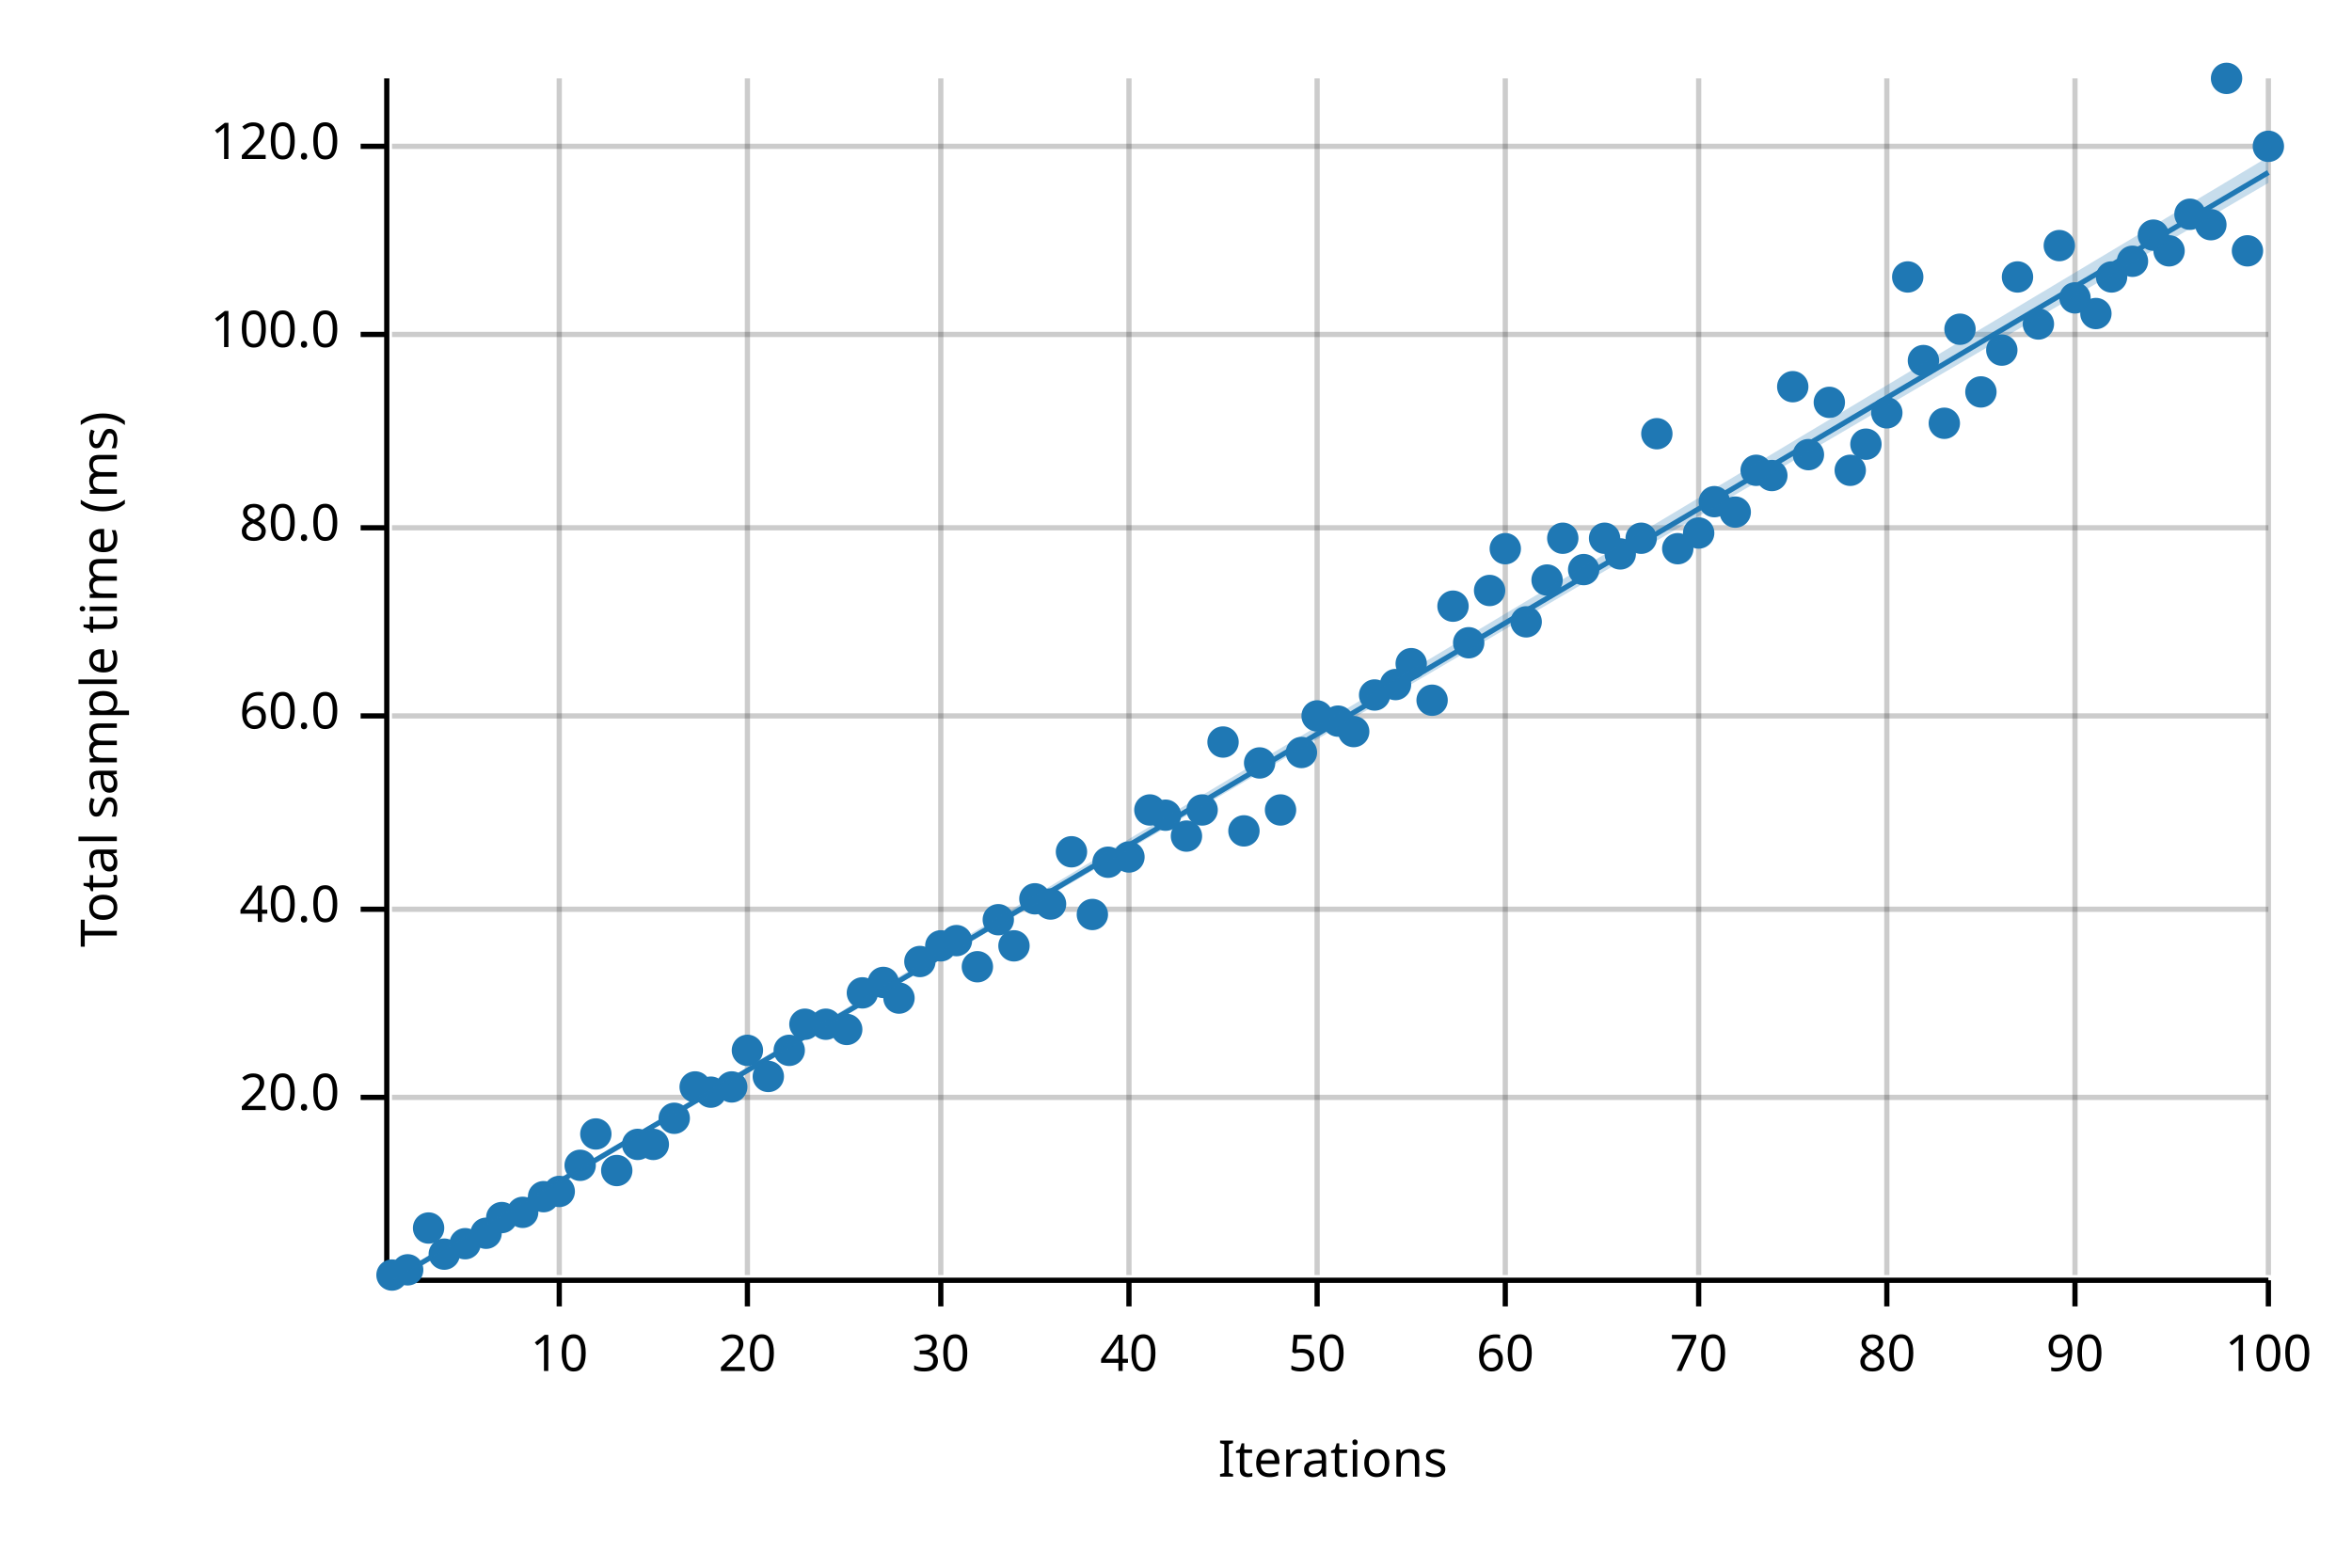
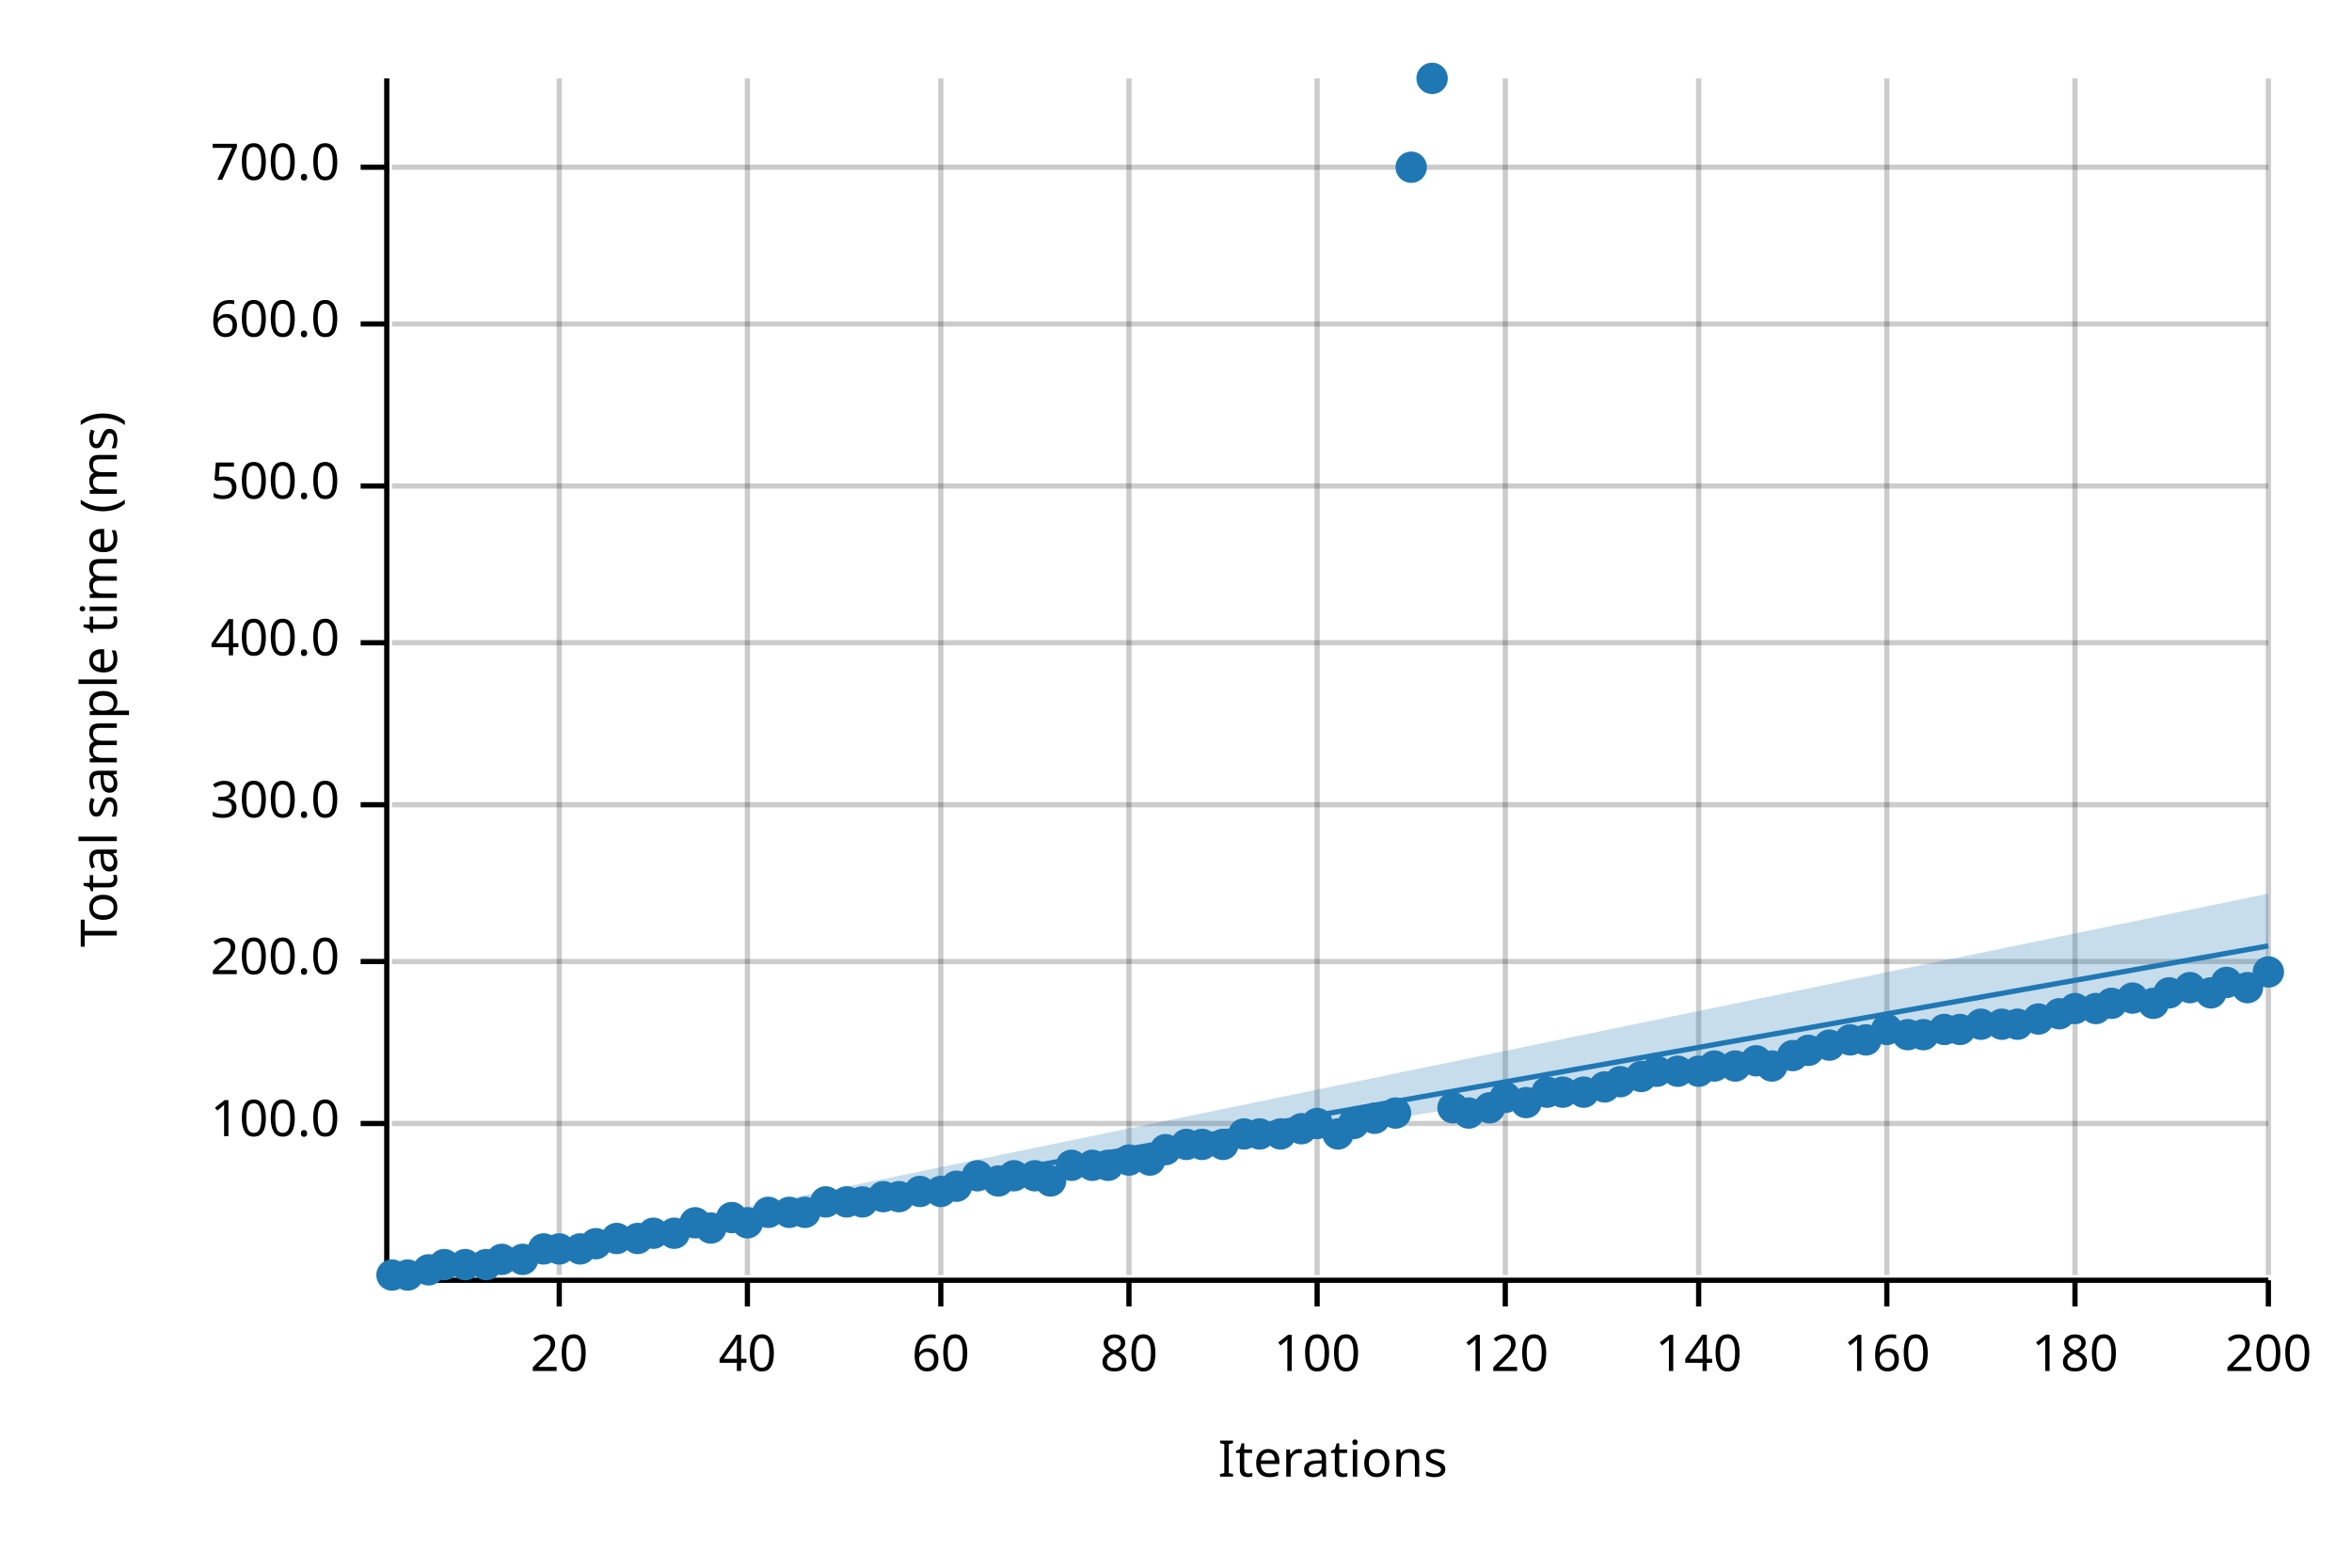
<svg xmlns="http://www.w3.org/2000/svg" width="450" height="300" viewBox="0 0 450 300">
  <text x="15" y="130" dy="0.76em" text-anchor="middle" font-family="sans-serif" font-size="9.677" opacity="1" fill="#000000" transform="rotate(270, 15, 130)">
Total sample time (ms)
</text>
  <text x="255" y="285" dy="-0.5ex" text-anchor="middle" font-family="sans-serif" font-size="9.677" opacity="1" fill="#000000">
Iterations
</text>
  <line opacity="0.2" stroke="#000000" stroke-width="1" x1="107" y1="244" x2="107" y2="15" />
  <line opacity="0.2" stroke="#000000" stroke-width="1" x1="143" y1="244" x2="143" y2="15" />
  <line opacity="0.2" stroke="#000000" stroke-width="1" x1="180" y1="244" x2="180" y2="15" />
  <line opacity="0.2" stroke="#000000" stroke-width="1" x1="216" y1="244" x2="216" y2="15" />
  <line opacity="0.2" stroke="#000000" stroke-width="1" x1="252" y1="244" x2="252" y2="15" />
  <line opacity="0.2" stroke="#000000" stroke-width="1" x1="288" y1="244" x2="288" y2="15" />
  <line opacity="0.2" stroke="#000000" stroke-width="1" x1="325" y1="244" x2="325" y2="15" />
  <line opacity="0.2" stroke="#000000" stroke-width="1" x1="361" y1="244" x2="361" y2="15" />
  <line opacity="0.2" stroke="#000000" stroke-width="1" x1="397" y1="244" x2="397" y2="15" />
  <line opacity="0.2" stroke="#000000" stroke-width="1" x1="434" y1="244" x2="434" y2="15" />
-   <line opacity="0.2" stroke="#000000" stroke-width="1" x1="75" y1="210" x2="434" y2="210" />
-   <line opacity="0.2" stroke="#000000" stroke-width="1" x1="75" y1="174" x2="434" y2="174" />
-   <line opacity="0.2" stroke="#000000" stroke-width="1" x1="75" y1="137" x2="434" y2="137" />
-   <line opacity="0.2" stroke="#000000" stroke-width="1" x1="75" y1="101" x2="434" y2="101" />
-   <line opacity="0.2" stroke="#000000" stroke-width="1" x1="75" y1="64" x2="434" y2="64" />
-   <line opacity="0.2" stroke="#000000" stroke-width="1" x1="75" y1="28" x2="434" y2="28" />
+   <line opacity="0.2" stroke="#000000" stroke-width="1" x1="75" y1="215" x2="434" y2="215" />
+   <line opacity="0.2" stroke="#000000" stroke-width="1" x1="75" y1="184" x2="434" y2="184" />
+   <line opacity="0.2" stroke="#000000" stroke-width="1" x1="75" y1="154" x2="434" y2="154" />
+   <line opacity="0.2" stroke="#000000" stroke-width="1" x1="75" y1="123" x2="434" y2="123" />
+   <line opacity="0.2" stroke="#000000" stroke-width="1" x1="75" y1="93" x2="434" y2="93" />
+   <line opacity="0.2" stroke="#000000" stroke-width="1" x1="75" y1="62" x2="434" y2="62" />
+   <line opacity="0.2" stroke="#000000" stroke-width="1" x1="75" y1="32" x2="434" y2="32" />
  <polyline fill="none" opacity="1" stroke="#000000" stroke-width="1" points="74,15 74,244 " />
-   <text x="65" y="210" dy="0.5ex" text-anchor="end" font-family="sans-serif" font-size="9.677" opacity="1" fill="#000000">
- 20.0
- </text>
-   <polyline fill="none" opacity="1" stroke="#000000" stroke-width="1" points="69,210 74,210 " />
-   <text x="65" y="174" dy="0.5ex" text-anchor="end" font-family="sans-serif" font-size="9.677" opacity="1" fill="#000000">
- 40.0
- </text>
-   <polyline fill="none" opacity="1" stroke="#000000" stroke-width="1" points="69,174 74,174 " />
-   <text x="65" y="137" dy="0.5ex" text-anchor="end" font-family="sans-serif" font-size="9.677" opacity="1" fill="#000000">
- 60.0
- </text>
-   <polyline fill="none" opacity="1" stroke="#000000" stroke-width="1" points="69,137 74,137 " />
-   <text x="65" y="101" dy="0.5ex" text-anchor="end" font-family="sans-serif" font-size="9.677" opacity="1" fill="#000000">
- 80.0
- </text>
-   <polyline fill="none" opacity="1" stroke="#000000" stroke-width="1" points="69,101 74,101 " />
-   <text x="65" y="64" dy="0.5ex" text-anchor="end" font-family="sans-serif" font-size="9.677" opacity="1" fill="#000000">
+   <text x="65" y="215" dy="0.5ex" text-anchor="end" font-family="sans-serif" font-size="9.677" opacity="1" fill="#000000">
100.0
</text>
-   <polyline fill="none" opacity="1" stroke="#000000" stroke-width="1" points="69,64 74,64 " />
-   <text x="65" y="28" dy="0.5ex" text-anchor="end" font-family="sans-serif" font-size="9.677" opacity="1" fill="#000000">
- 120.0
+   <polyline fill="none" opacity="1" stroke="#000000" stroke-width="1" points="69,215 74,215 " />
+   <text x="65" y="184" dy="0.5ex" text-anchor="end" font-family="sans-serif" font-size="9.677" opacity="1" fill="#000000">
+ 200.0
</text>
-   <polyline fill="none" opacity="1" stroke="#000000" stroke-width="1" points="69,28 74,28 " />
+   <polyline fill="none" opacity="1" stroke="#000000" stroke-width="1" points="69,184 74,184 " />
+   <text x="65" y="154" dy="0.5ex" text-anchor="end" font-family="sans-serif" font-size="9.677" opacity="1" fill="#000000">
+ 300.0
+ </text>
+   <polyline fill="none" opacity="1" stroke="#000000" stroke-width="1" points="69,154 74,154 " />
+   <text x="65" y="123" dy="0.5ex" text-anchor="end" font-family="sans-serif" font-size="9.677" opacity="1" fill="#000000">
+ 400.0
+ </text>
+   <polyline fill="none" opacity="1" stroke="#000000" stroke-width="1" points="69,123 74,123 " />
+   <text x="65" y="93" dy="0.5ex" text-anchor="end" font-family="sans-serif" font-size="9.677" opacity="1" fill="#000000">
+ 500.0
+ </text>
+   <polyline fill="none" opacity="1" stroke="#000000" stroke-width="1" points="69,93 74,93 " />
+   <text x="65" y="62" dy="0.5ex" text-anchor="end" font-family="sans-serif" font-size="9.677" opacity="1" fill="#000000">
+ 600.0
+ </text>
+   <polyline fill="none" opacity="1" stroke="#000000" stroke-width="1" points="69,62 74,62 " />
+   <text x="65" y="32" dy="0.5ex" text-anchor="end" font-family="sans-serif" font-size="9.677" opacity="1" fill="#000000">
+ 700.0
+ </text>
+   <polyline fill="none" opacity="1" stroke="#000000" stroke-width="1" points="69,32 74,32 " />
  <polyline fill="none" opacity="1" stroke="#000000" stroke-width="1" points="75,245 434,245 " />
  <text x="107" y="255" dy="0.76em" text-anchor="middle" font-family="sans-serif" font-size="9.677" opacity="1" fill="#000000">
- 10
+ 20
</text>
  <polyline fill="none" opacity="1" stroke="#000000" stroke-width="1" points="107,245 107,250 " />
  <text x="143" y="255" dy="0.76em" text-anchor="middle" font-family="sans-serif" font-size="9.677" opacity="1" fill="#000000">
- 20
+ 40
</text>
  <polyline fill="none" opacity="1" stroke="#000000" stroke-width="1" points="143,245 143,250 " />
  <text x="180" y="255" dy="0.76em" text-anchor="middle" font-family="sans-serif" font-size="9.677" opacity="1" fill="#000000">
- 30
+ 60
</text>
  <polyline fill="none" opacity="1" stroke="#000000" stroke-width="1" points="180,245 180,250 " />
  <text x="216" y="255" dy="0.76em" text-anchor="middle" font-family="sans-serif" font-size="9.677" opacity="1" fill="#000000">
- 40
+ 80
</text>
  <polyline fill="none" opacity="1" stroke="#000000" stroke-width="1" points="216,245 216,250 " />
  <text x="252" y="255" dy="0.76em" text-anchor="middle" font-family="sans-serif" font-size="9.677" opacity="1" fill="#000000">
- 50
+ 100
</text>
  <polyline fill="none" opacity="1" stroke="#000000" stroke-width="1" points="252,245 252,250 " />
  <text x="288" y="255" dy="0.76em" text-anchor="middle" font-family="sans-serif" font-size="9.677" opacity="1" fill="#000000">
- 60
+ 120
</text>
  <polyline fill="none" opacity="1" stroke="#000000" stroke-width="1" points="288,245 288,250 " />
  <text x="325" y="255" dy="0.76em" text-anchor="middle" font-family="sans-serif" font-size="9.677" opacity="1" fill="#000000">
- 70
+ 140
</text>
  <polyline fill="none" opacity="1" stroke="#000000" stroke-width="1" points="325,245 325,250 " />
  <text x="361" y="255" dy="0.76em" text-anchor="middle" font-family="sans-serif" font-size="9.677" opacity="1" fill="#000000">
- 80
+ 160
</text>
  <polyline fill="none" opacity="1" stroke="#000000" stroke-width="1" points="361,245 361,250 " />
  <text x="397" y="255" dy="0.76em" text-anchor="middle" font-family="sans-serif" font-size="9.677" opacity="1" fill="#000000">
- 90
+ 180
</text>
  <polyline fill="none" opacity="1" stroke="#000000" stroke-width="1" points="397,245 397,250 " />
  <text x="434" y="255" dy="0.76em" text-anchor="middle" font-family="sans-serif" font-size="9.677" opacity="1" fill="#000000">
- 100
+ 200
</text>
  <polyline fill="none" opacity="1" stroke="#000000" stroke-width="1" points="434,245 434,250 " />
  <circle cx="75" cy="244" r="3" opacity="1" fill="#1F78B4" stroke="none" stroke-width="1" />
-   <circle cx="78" cy="243" r="3" opacity="1" fill="#1F78B4" stroke="none" stroke-width="1" />
-   <circle cx="82" cy="235" r="3" opacity="1" fill="#1F78B4" stroke="none" stroke-width="1" />
-   <circle cx="85" cy="240" r="3" opacity="1" fill="#1F78B4" stroke="none" stroke-width="1" />
-   <circle cx="89" cy="238" r="3" opacity="1" fill="#1F78B4" stroke="none" stroke-width="1" />
-   <circle cx="93" cy="236" r="3" opacity="1" fill="#1F78B4" stroke="none" stroke-width="1" />
-   <circle cx="96" cy="233" r="3" opacity="1" fill="#1F78B4" stroke="none" stroke-width="1" />
-   <circle cx="100" cy="232" r="3" opacity="1" fill="#1F78B4" stroke="none" stroke-width="1" />
-   <circle cx="104" cy="229" r="3" opacity="1" fill="#1F78B4" stroke="none" stroke-width="1" />
-   <circle cx="107" cy="228" r="3" opacity="1" fill="#1F78B4" stroke="none" stroke-width="1" />
-   <circle cx="111" cy="223" r="3" opacity="1" fill="#1F78B4" stroke="none" stroke-width="1" />
-   <circle cx="114" cy="217" r="3" opacity="1" fill="#1F78B4" stroke="none" stroke-width="1" />
-   <circle cx="118" cy="224" r="3" opacity="1" fill="#1F78B4" stroke="none" stroke-width="1" />
-   <circle cx="122" cy="219" r="3" opacity="1" fill="#1F78B4" stroke="none" stroke-width="1" />
-   <circle cx="125" cy="219" r="3" opacity="1" fill="#1F78B4" stroke="none" stroke-width="1" />
-   <circle cx="129" cy="214" r="3" opacity="1" fill="#1F78B4" stroke="none" stroke-width="1" />
-   <circle cx="133" cy="208" r="3" opacity="1" fill="#1F78B4" stroke="none" stroke-width="1" />
-   <circle cx="136" cy="209" r="3" opacity="1" fill="#1F78B4" stroke="none" stroke-width="1" />
-   <circle cx="140" cy="208" r="3" opacity="1" fill="#1F78B4" stroke="none" stroke-width="1" />
-   <circle cx="143" cy="201" r="3" opacity="1" fill="#1F78B4" stroke="none" stroke-width="1" />
-   <circle cx="147" cy="206" r="3" opacity="1" fill="#1F78B4" stroke="none" stroke-width="1" />
-   <circle cx="151" cy="201" r="3" opacity="1" fill="#1F78B4" stroke="none" stroke-width="1" />
-   <circle cx="154" cy="196" r="3" opacity="1" fill="#1F78B4" stroke="none" stroke-width="1" />
-   <circle cx="158" cy="196" r="3" opacity="1" fill="#1F78B4" stroke="none" stroke-width="1" />
-   <circle cx="162" cy="197" r="3" opacity="1" fill="#1F78B4" stroke="none" stroke-width="1" />
-   <circle cx="165" cy="190" r="3" opacity="1" fill="#1F78B4" stroke="none" stroke-width="1" />
-   <circle cx="169" cy="188" r="3" opacity="1" fill="#1F78B4" stroke="none" stroke-width="1" />
-   <circle cx="172" cy="191" r="3" opacity="1" fill="#1F78B4" stroke="none" stroke-width="1" />
-   <circle cx="176" cy="184" r="3" opacity="1" fill="#1F78B4" stroke="none" stroke-width="1" />
-   <circle cx="180" cy="181" r="3" opacity="1" fill="#1F78B4" stroke="none" stroke-width="1" />
-   <circle cx="183" cy="180" r="3" opacity="1" fill="#1F78B4" stroke="none" stroke-width="1" />
-   <circle cx="187" cy="185" r="3" opacity="1" fill="#1F78B4" stroke="none" stroke-width="1" />
-   <circle cx="191" cy="176" r="3" opacity="1" fill="#1F78B4" stroke="none" stroke-width="1" />
-   <circle cx="194" cy="181" r="3" opacity="1" fill="#1F78B4" stroke="none" stroke-width="1" />
-   <circle cx="198" cy="172" r="3" opacity="1" fill="#1F78B4" stroke="none" stroke-width="1" />
-   <circle cx="201" cy="173" r="3" opacity="1" fill="#1F78B4" stroke="none" stroke-width="1" />
-   <circle cx="205" cy="163" r="3" opacity="1" fill="#1F78B4" stroke="none" stroke-width="1" />
-   <circle cx="209" cy="175" r="3" opacity="1" fill="#1F78B4" stroke="none" stroke-width="1" />
-   <circle cx="212" cy="165" r="3" opacity="1" fill="#1F78B4" stroke="none" stroke-width="1" />
-   <circle cx="216" cy="164" r="3" opacity="1" fill="#1F78B4" stroke="none" stroke-width="1" />
-   <circle cx="220" cy="155" r="3" opacity="1" fill="#1F78B4" stroke="none" stroke-width="1" />
-   <circle cx="223" cy="156" r="3" opacity="1" fill="#1F78B4" stroke="none" stroke-width="1" />
-   <circle cx="227" cy="160" r="3" opacity="1" fill="#1F78B4" stroke="none" stroke-width="1" />
-   <circle cx="230" cy="155" r="3" opacity="1" fill="#1F78B4" stroke="none" stroke-width="1" />
-   <circle cx="234" cy="142" r="3" opacity="1" fill="#1F78B4" stroke="none" stroke-width="1" />
-   <circle cx="238" cy="159" r="3" opacity="1" fill="#1F78B4" stroke="none" stroke-width="1" />
-   <circle cx="241" cy="146" r="3" opacity="1" fill="#1F78B4" stroke="none" stroke-width="1" />
-   <circle cx="245" cy="155" r="3" opacity="1" fill="#1F78B4" stroke="none" stroke-width="1" />
-   <circle cx="249" cy="144" r="3" opacity="1" fill="#1F78B4" stroke="none" stroke-width="1" />
-   <circle cx="252" cy="137" r="3" opacity="1" fill="#1F78B4" stroke="none" stroke-width="1" />
-   <circle cx="256" cy="138" r="3" opacity="1" fill="#1F78B4" stroke="none" stroke-width="1" />
-   <circle cx="259" cy="140" r="3" opacity="1" fill="#1F78B4" stroke="none" stroke-width="1" />
-   <circle cx="263" cy="133" r="3" opacity="1" fill="#1F78B4" stroke="none" stroke-width="1" />
-   <circle cx="267" cy="131" r="3" opacity="1" fill="#1F78B4" stroke="none" stroke-width="1" />
-   <circle cx="270" cy="127" r="3" opacity="1" fill="#1F78B4" stroke="none" stroke-width="1" />
-   <circle cx="274" cy="134" r="3" opacity="1" fill="#1F78B4" stroke="none" stroke-width="1" />
-   <circle cx="278" cy="116" r="3" opacity="1" fill="#1F78B4" stroke="none" stroke-width="1" />
-   <circle cx="281" cy="123" r="3" opacity="1" fill="#1F78B4" stroke="none" stroke-width="1" />
-   <circle cx="285" cy="113" r="3" opacity="1" fill="#1F78B4" stroke="none" stroke-width="1" />
-   <circle cx="288" cy="105" r="3" opacity="1" fill="#1F78B4" stroke="none" stroke-width="1" />
-   <circle cx="292" cy="119" r="3" opacity="1" fill="#1F78B4" stroke="none" stroke-width="1" />
-   <circle cx="296" cy="111" r="3" opacity="1" fill="#1F78B4" stroke="none" stroke-width="1" />
-   <circle cx="299" cy="103" r="3" opacity="1" fill="#1F78B4" stroke="none" stroke-width="1" />
-   <circle cx="303" cy="109" r="3" opacity="1" fill="#1F78B4" stroke="none" stroke-width="1" />
-   <circle cx="307" cy="103" r="3" opacity="1" fill="#1F78B4" stroke="none" stroke-width="1" />
-   <circle cx="310" cy="106" r="3" opacity="1" fill="#1F78B4" stroke="none" stroke-width="1" />
-   <circle cx="314" cy="103" r="3" opacity="1" fill="#1F78B4" stroke="none" stroke-width="1" />
-   <circle cx="317" cy="83" r="3" opacity="1" fill="#1F78B4" stroke="none" stroke-width="1" />
-   <circle cx="321" cy="105" r="3" opacity="1" fill="#1F78B4" stroke="none" stroke-width="1" />
-   <circle cx="325" cy="102" r="3" opacity="1" fill="#1F78B4" stroke="none" stroke-width="1" />
-   <circle cx="328" cy="96" r="3" opacity="1" fill="#1F78B4" stroke="none" stroke-width="1" />
-   <circle cx="332" cy="98" r="3" opacity="1" fill="#1F78B4" stroke="none" stroke-width="1" />
-   <circle cx="336" cy="90" r="3" opacity="1" fill="#1F78B4" stroke="none" stroke-width="1" />
-   <circle cx="339" cy="91" r="3" opacity="1" fill="#1F78B4" stroke="none" stroke-width="1" />
-   <circle cx="343" cy="74" r="3" opacity="1" fill="#1F78B4" stroke="none" stroke-width="1" />
-   <circle cx="346" cy="87" r="3" opacity="1" fill="#1F78B4" stroke="none" stroke-width="1" />
-   <circle cx="350" cy="77" r="3" opacity="1" fill="#1F78B4" stroke="none" stroke-width="1" />
-   <circle cx="354" cy="90" r="3" opacity="1" fill="#1F78B4" stroke="none" stroke-width="1" />
-   <circle cx="357" cy="85" r="3" opacity="1" fill="#1F78B4" stroke="none" stroke-width="1" />
-   <circle cx="361" cy="79" r="3" opacity="1" fill="#1F78B4" stroke="none" stroke-width="1" />
-   <circle cx="365" cy="53" r="3" opacity="1" fill="#1F78B4" stroke="none" stroke-width="1" />
-   <circle cx="368" cy="69" r="3" opacity="1" fill="#1F78B4" stroke="none" stroke-width="1" />
-   <circle cx="372" cy="81" r="3" opacity="1" fill="#1F78B4" stroke="none" stroke-width="1" />
-   <circle cx="375" cy="63" r="3" opacity="1" fill="#1F78B4" stroke="none" stroke-width="1" />
-   <circle cx="379" cy="75" r="3" opacity="1" fill="#1F78B4" stroke="none" stroke-width="1" />
-   <circle cx="383" cy="67" r="3" opacity="1" fill="#1F78B4" stroke="none" stroke-width="1" />
-   <circle cx="386" cy="53" r="3" opacity="1" fill="#1F78B4" stroke="none" stroke-width="1" />
-   <circle cx="390" cy="62" r="3" opacity="1" fill="#1F78B4" stroke="none" stroke-width="1" />
-   <circle cx="394" cy="47" r="3" opacity="1" fill="#1F78B4" stroke="none" stroke-width="1" />
-   <circle cx="397" cy="57" r="3" opacity="1" fill="#1F78B4" stroke="none" stroke-width="1" />
-   <circle cx="401" cy="60" r="3" opacity="1" fill="#1F78B4" stroke="none" stroke-width="1" />
-   <circle cx="404" cy="53" r="3" opacity="1" fill="#1F78B4" stroke="none" stroke-width="1" />
-   <circle cx="408" cy="50" r="3" opacity="1" fill="#1F78B4" stroke="none" stroke-width="1" />
-   <circle cx="412" cy="45" r="3" opacity="1" fill="#1F78B4" stroke="none" stroke-width="1" />
-   <circle cx="415" cy="48" r="3" opacity="1" fill="#1F78B4" stroke="none" stroke-width="1" />
-   <circle cx="419" cy="41" r="3" opacity="1" fill="#1F78B4" stroke="none" stroke-width="1" />
-   <circle cx="423" cy="43" r="3" opacity="1" fill="#1F78B4" stroke="none" stroke-width="1" />
-   <circle cx="426" cy="15" r="3" opacity="1" fill="#1F78B4" stroke="none" stroke-width="1" />
-   <circle cx="430" cy="48" r="3" opacity="1" fill="#1F78B4" stroke="none" stroke-width="1" />
-   <circle cx="434" cy="28" r="3" opacity="1" fill="#1F78B4" stroke="none" stroke-width="1" />
-   <polyline fill="none" opacity="1" stroke="#1F78B4" stroke-width="1" points="75,245 434,33 " />
-   <polygon opacity="0.25" fill="#1F78B4" points="75,245 434,35 434,30 " />
+   <circle cx="78" cy="244" r="3" opacity="1" fill="#1F78B4" stroke="none" stroke-width="1" />
+   <circle cx="82" cy="243" r="3" opacity="1" fill="#1F78B4" stroke="none" stroke-width="1" />
+   <circle cx="85" cy="242" r="3" opacity="1" fill="#1F78B4" stroke="none" stroke-width="1" />
+   <circle cx="89" cy="242" r="3" opacity="1" fill="#1F78B4" stroke="none" stroke-width="1" />
+   <circle cx="93" cy="242" r="3" opacity="1" fill="#1F78B4" stroke="none" stroke-width="1" />
+   <circle cx="96" cy="241" r="3" opacity="1" fill="#1F78B4" stroke="none" stroke-width="1" />
+   <circle cx="100" cy="241" r="3" opacity="1" fill="#1F78B4" stroke="none" stroke-width="1" />
+   <circle cx="104" cy="239" r="3" opacity="1" fill="#1F78B4" stroke="none" stroke-width="1" />
+   <circle cx="107" cy="239" r="3" opacity="1" fill="#1F78B4" stroke="none" stroke-width="1" />
+   <circle cx="111" cy="239" r="3" opacity="1" fill="#1F78B4" stroke="none" stroke-width="1" />
+   <circle cx="114" cy="238" r="3" opacity="1" fill="#1F78B4" stroke="none" stroke-width="1" />
+   <circle cx="118" cy="237" r="3" opacity="1" fill="#1F78B4" stroke="none" stroke-width="1" />
+   <circle cx="122" cy="237" r="3" opacity="1" fill="#1F78B4" stroke="none" stroke-width="1" />
+   <circle cx="125" cy="236" r="3" opacity="1" fill="#1F78B4" stroke="none" stroke-width="1" />
+   <circle cx="129" cy="236" r="3" opacity="1" fill="#1F78B4" stroke="none" stroke-width="1" />
+   <circle cx="133" cy="234" r="3" opacity="1" fill="#1F78B4" stroke="none" stroke-width="1" />
+   <circle cx="136" cy="235" r="3" opacity="1" fill="#1F78B4" stroke="none" stroke-width="1" />
+   <circle cx="140" cy="233" r="3" opacity="1" fill="#1F78B4" stroke="none" stroke-width="1" />
+   <circle cx="143" cy="234" r="3" opacity="1" fill="#1F78B4" stroke="none" stroke-width="1" />
+   <circle cx="147" cy="232" r="3" opacity="1" fill="#1F78B4" stroke="none" stroke-width="1" />
+   <circle cx="151" cy="232" r="3" opacity="1" fill="#1F78B4" stroke="none" stroke-width="1" />
+   <circle cx="154" cy="232" r="3" opacity="1" fill="#1F78B4" stroke="none" stroke-width="1" />
+   <circle cx="158" cy="230" r="3" opacity="1" fill="#1F78B4" stroke="none" stroke-width="1" />
+   <circle cx="162" cy="230" r="3" opacity="1" fill="#1F78B4" stroke="none" stroke-width="1" />
+   <circle cx="165" cy="230" r="3" opacity="1" fill="#1F78B4" stroke="none" stroke-width="1" />
+   <circle cx="169" cy="229" r="3" opacity="1" fill="#1F78B4" stroke="none" stroke-width="1" />
+   <circle cx="172" cy="229" r="3" opacity="1" fill="#1F78B4" stroke="none" stroke-width="1" />
+   <circle cx="176" cy="228" r="3" opacity="1" fill="#1F78B4" stroke="none" stroke-width="1" />
+   <circle cx="180" cy="228" r="3" opacity="1" fill="#1F78B4" stroke="none" stroke-width="1" />
+   <circle cx="183" cy="227" r="3" opacity="1" fill="#1F78B4" stroke="none" stroke-width="1" />
+   <circle cx="187" cy="225" r="3" opacity="1" fill="#1F78B4" stroke="none" stroke-width="1" />
+   <circle cx="191" cy="226" r="3" opacity="1" fill="#1F78B4" stroke="none" stroke-width="1" />
+   <circle cx="194" cy="225" r="3" opacity="1" fill="#1F78B4" stroke="none" stroke-width="1" />
+   <circle cx="198" cy="225" r="3" opacity="1" fill="#1F78B4" stroke="none" stroke-width="1" />
+   <circle cx="201" cy="226" r="3" opacity="1" fill="#1F78B4" stroke="none" stroke-width="1" />
+   <circle cx="205" cy="223" r="3" opacity="1" fill="#1F78B4" stroke="none" stroke-width="1" />
+   <circle cx="209" cy="223" r="3" opacity="1" fill="#1F78B4" stroke="none" stroke-width="1" />
+   <circle cx="212" cy="223" r="3" opacity="1" fill="#1F78B4" stroke="none" stroke-width="1" />
+   <circle cx="216" cy="222" r="3" opacity="1" fill="#1F78B4" stroke="none" stroke-width="1" />
+   <circle cx="220" cy="222" r="3" opacity="1" fill="#1F78B4" stroke="none" stroke-width="1" />
+   <circle cx="223" cy="220" r="3" opacity="1" fill="#1F78B4" stroke="none" stroke-width="1" />
+   <circle cx="227" cy="219" r="3" opacity="1" fill="#1F78B4" stroke="none" stroke-width="1" />
+   <circle cx="230" cy="219" r="3" opacity="1" fill="#1F78B4" stroke="none" stroke-width="1" />
+   <circle cx="234" cy="219" r="3" opacity="1" fill="#1F78B4" stroke="none" stroke-width="1" />
+   <circle cx="238" cy="217" r="3" opacity="1" fill="#1F78B4" stroke="none" stroke-width="1" />
+   <circle cx="241" cy="217" r="3" opacity="1" fill="#1F78B4" stroke="none" stroke-width="1" />
+   <circle cx="245" cy="217" r="3" opacity="1" fill="#1F78B4" stroke="none" stroke-width="1" />
+   <circle cx="249" cy="216" r="3" opacity="1" fill="#1F78B4" stroke="none" stroke-width="1" />
+   <circle cx="252" cy="215" r="3" opacity="1" fill="#1F78B4" stroke="none" stroke-width="1" />
+   <circle cx="256" cy="217" r="3" opacity="1" fill="#1F78B4" stroke="none" stroke-width="1" />
+   <circle cx="259" cy="215" r="3" opacity="1" fill="#1F78B4" stroke="none" stroke-width="1" />
+   <circle cx="263" cy="214" r="3" opacity="1" fill="#1F78B4" stroke="none" stroke-width="1" />
+   <circle cx="267" cy="213" r="3" opacity="1" fill="#1F78B4" stroke="none" stroke-width="1" />
+   <circle cx="270" cy="32" r="3" opacity="1" fill="#1F78B4" stroke="none" stroke-width="1" />
+   <circle cx="274" cy="15" r="3" opacity="1" fill="#1F78B4" stroke="none" stroke-width="1" />
+   <circle cx="278" cy="212" r="3" opacity="1" fill="#1F78B4" stroke="none" stroke-width="1" />
+   <circle cx="281" cy="213" r="3" opacity="1" fill="#1F78B4" stroke="none" stroke-width="1" />
+   <circle cx="285" cy="212" r="3" opacity="1" fill="#1F78B4" stroke="none" stroke-width="1" />
+   <circle cx="288" cy="210" r="3" opacity="1" fill="#1F78B4" stroke="none" stroke-width="1" />
+   <circle cx="292" cy="211" r="3" opacity="1" fill="#1F78B4" stroke="none" stroke-width="1" />
+   <circle cx="296" cy="209" r="3" opacity="1" fill="#1F78B4" stroke="none" stroke-width="1" />
+   <circle cx="299" cy="209" r="3" opacity="1" fill="#1F78B4" stroke="none" stroke-width="1" />
+   <circle cx="303" cy="209" r="3" opacity="1" fill="#1F78B4" stroke="none" stroke-width="1" />
+   <circle cx="307" cy="208" r="3" opacity="1" fill="#1F78B4" stroke="none" stroke-width="1" />
+   <circle cx="310" cy="207" r="3" opacity="1" fill="#1F78B4" stroke="none" stroke-width="1" />
+   <circle cx="314" cy="206" r="3" opacity="1" fill="#1F78B4" stroke="none" stroke-width="1" />
+   <circle cx="317" cy="205" r="3" opacity="1" fill="#1F78B4" stroke="none" stroke-width="1" />
+   <circle cx="321" cy="205" r="3" opacity="1" fill="#1F78B4" stroke="none" stroke-width="1" />
+   <circle cx="325" cy="205" r="3" opacity="1" fill="#1F78B4" stroke="none" stroke-width="1" />
+   <circle cx="328" cy="204" r="3" opacity="1" fill="#1F78B4" stroke="none" stroke-width="1" />
+   <circle cx="332" cy="204" r="3" opacity="1" fill="#1F78B4" stroke="none" stroke-width="1" />
+   <circle cx="336" cy="203" r="3" opacity="1" fill="#1F78B4" stroke="none" stroke-width="1" />
+   <circle cx="339" cy="204" r="3" opacity="1" fill="#1F78B4" stroke="none" stroke-width="1" />
+   <circle cx="343" cy="202" r="3" opacity="1" fill="#1F78B4" stroke="none" stroke-width="1" />
+   <circle cx="346" cy="201" r="3" opacity="1" fill="#1F78B4" stroke="none" stroke-width="1" />
+   <circle cx="350" cy="200" r="3" opacity="1" fill="#1F78B4" stroke="none" stroke-width="1" />
+   <circle cx="354" cy="199" r="3" opacity="1" fill="#1F78B4" stroke="none" stroke-width="1" />
+   <circle cx="357" cy="199" r="3" opacity="1" fill="#1F78B4" stroke="none" stroke-width="1" />
+   <circle cx="361" cy="197" r="3" opacity="1" fill="#1F78B4" stroke="none" stroke-width="1" />
+   <circle cx="365" cy="198" r="3" opacity="1" fill="#1F78B4" stroke="none" stroke-width="1" />
+   <circle cx="368" cy="198" r="3" opacity="1" fill="#1F78B4" stroke="none" stroke-width="1" />
+   <circle cx="372" cy="197" r="3" opacity="1" fill="#1F78B4" stroke="none" stroke-width="1" />
+   <circle cx="375" cy="197" r="3" opacity="1" fill="#1F78B4" stroke="none" stroke-width="1" />
+   <circle cx="379" cy="196" r="3" opacity="1" fill="#1F78B4" stroke="none" stroke-width="1" />
+   <circle cx="383" cy="196" r="3" opacity="1" fill="#1F78B4" stroke="none" stroke-width="1" />
+   <circle cx="386" cy="196" r="3" opacity="1" fill="#1F78B4" stroke="none" stroke-width="1" />
+   <circle cx="390" cy="195" r="3" opacity="1" fill="#1F78B4" stroke="none" stroke-width="1" />
+   <circle cx="394" cy="194" r="3" opacity="1" fill="#1F78B4" stroke="none" stroke-width="1" />
+   <circle cx="397" cy="193" r="3" opacity="1" fill="#1F78B4" stroke="none" stroke-width="1" />
+   <circle cx="401" cy="193" r="3" opacity="1" fill="#1F78B4" stroke="none" stroke-width="1" />
+   <circle cx="404" cy="192" r="3" opacity="1" fill="#1F78B4" stroke="none" stroke-width="1" />
+   <circle cx="408" cy="191" r="3" opacity="1" fill="#1F78B4" stroke="none" stroke-width="1" />
+   <circle cx="412" cy="192" r="3" opacity="1" fill="#1F78B4" stroke="none" stroke-width="1" />
+   <circle cx="415" cy="190" r="3" opacity="1" fill="#1F78B4" stroke="none" stroke-width="1" />
+   <circle cx="419" cy="189" r="3" opacity="1" fill="#1F78B4" stroke="none" stroke-width="1" />
+   <circle cx="423" cy="190" r="3" opacity="1" fill="#1F78B4" stroke="none" stroke-width="1" />
+   <circle cx="426" cy="188" r="3" opacity="1" fill="#1F78B4" stroke="none" stroke-width="1" />
+   <circle cx="430" cy="189" r="3" opacity="1" fill="#1F78B4" stroke="none" stroke-width="1" />
+   <circle cx="434" cy="186" r="3" opacity="1" fill="#1F78B4" stroke="none" stroke-width="1" />
+   <polyline fill="none" opacity="1" stroke="#1F78B4" stroke-width="1" points="75,245 434,181 " />
+   <polygon opacity="0.25" fill="#1F78B4" points="75,245 434,187 434,171 " />
</svg>
